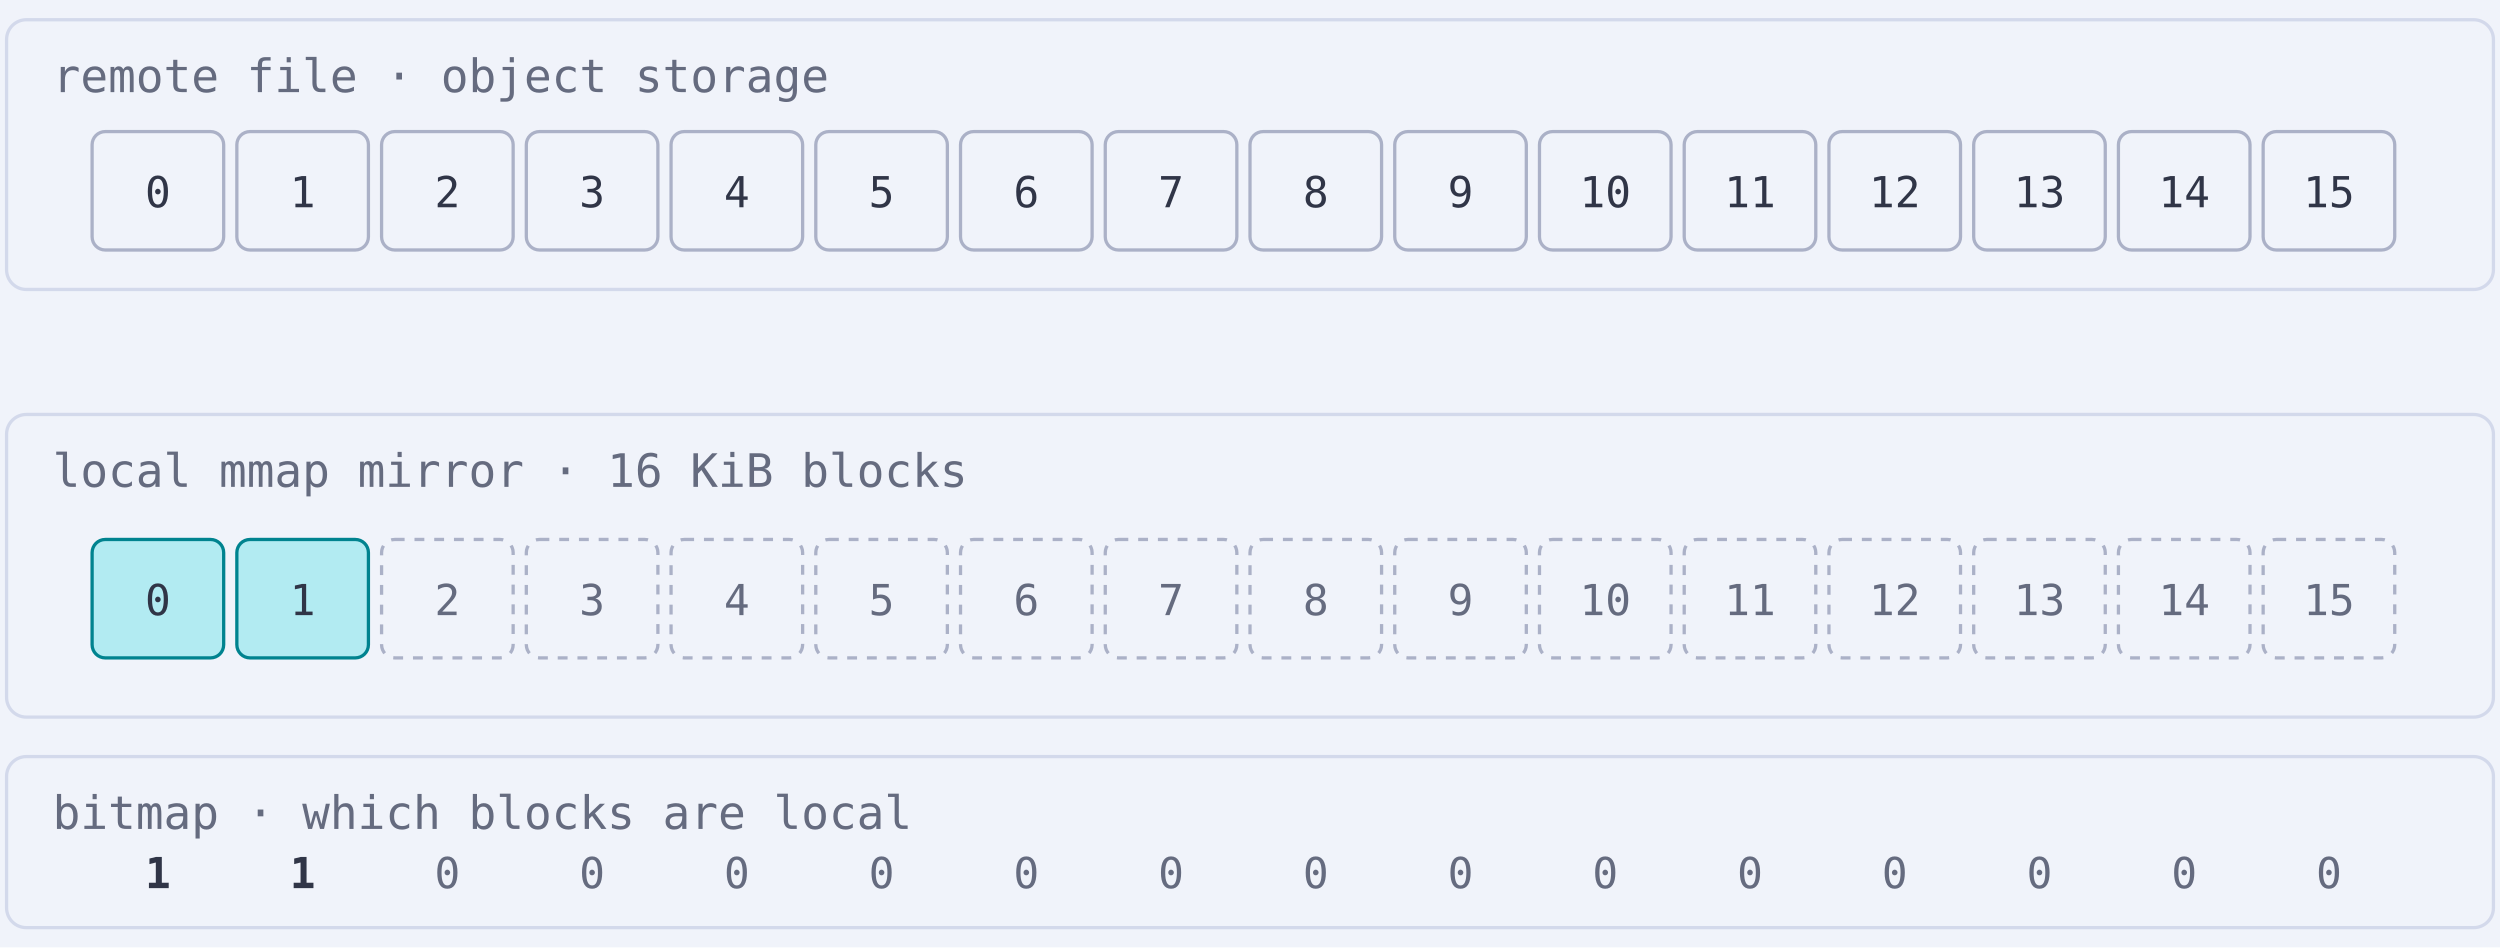
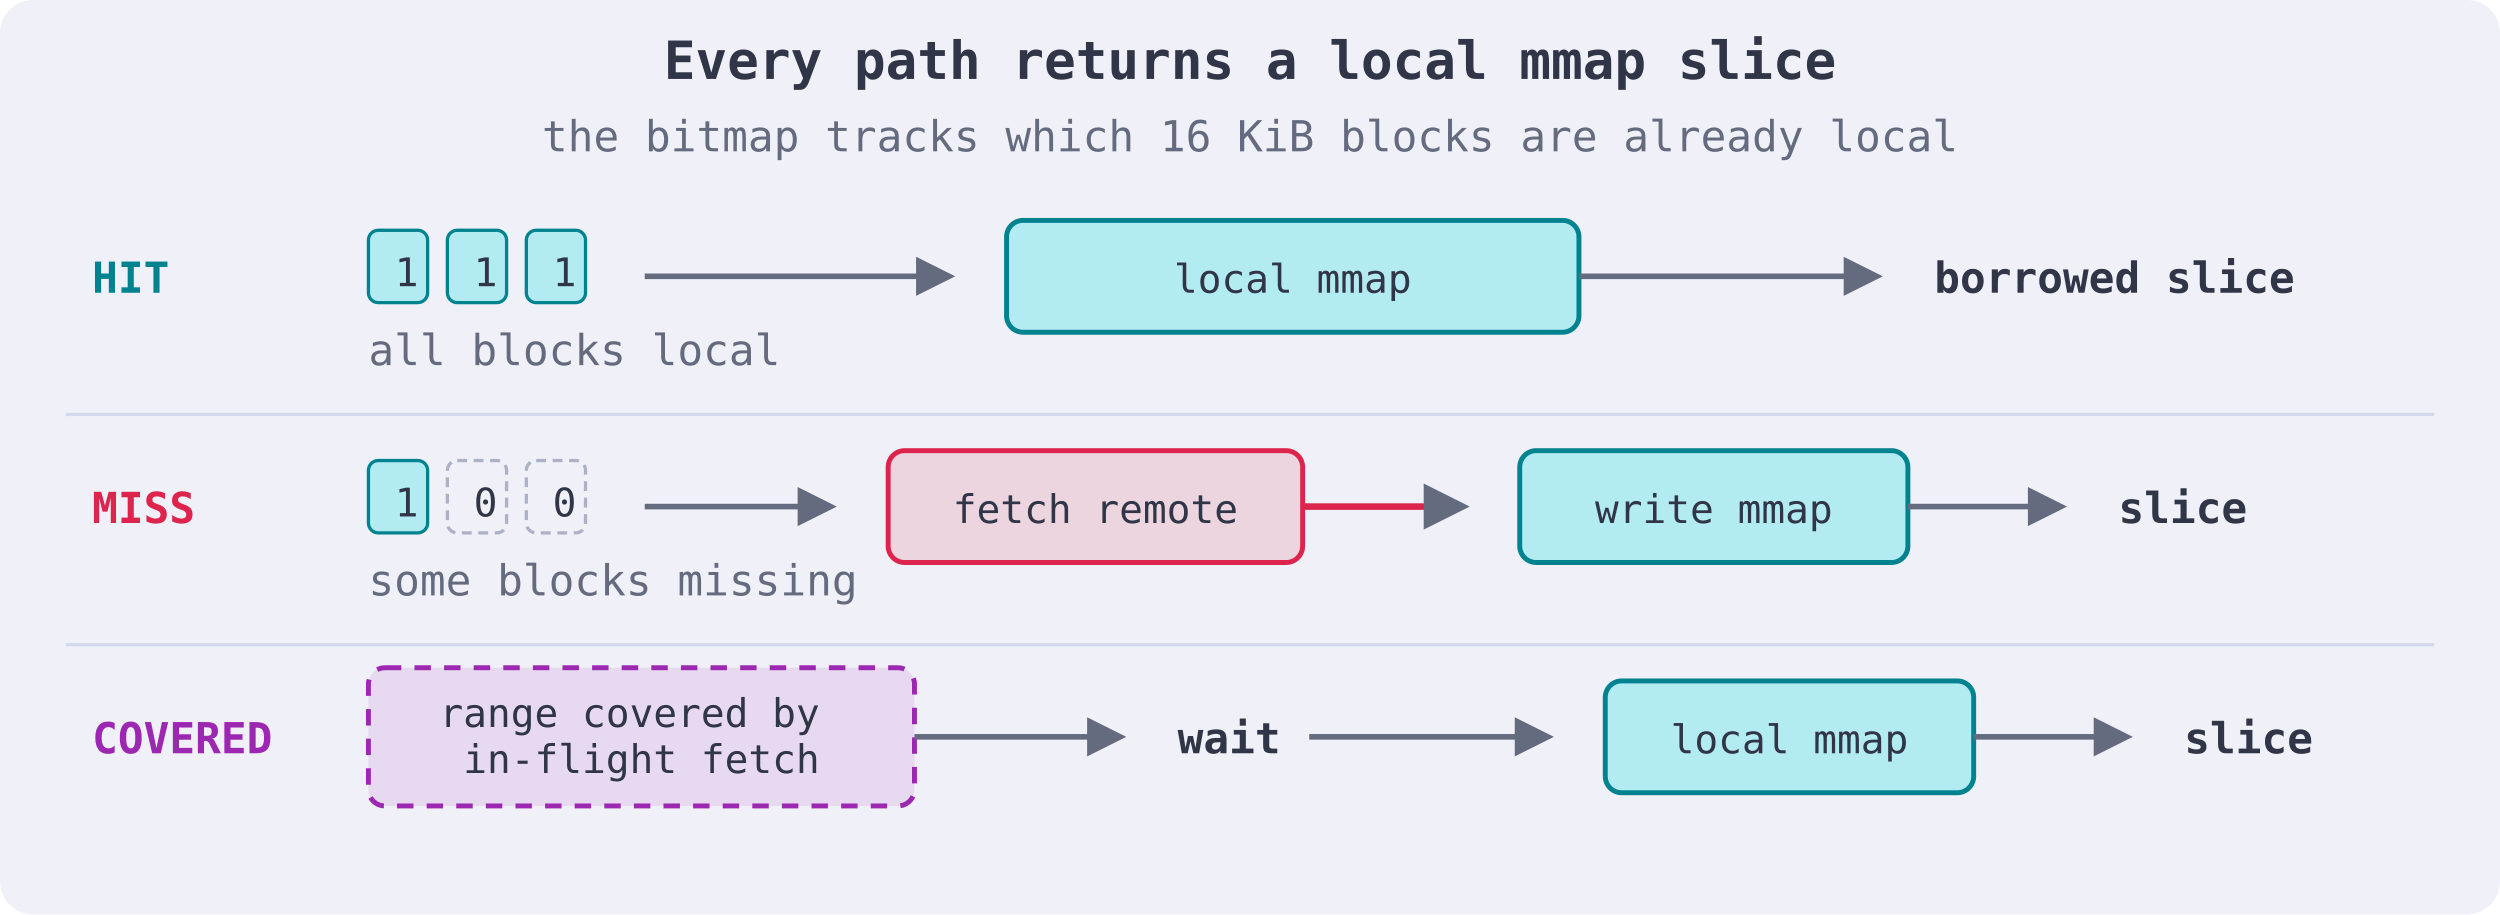
- <svg xmlns="http://www.w3.org/2000/svg" viewBox="0 0 760 288" role="img" aria-labelledby="t d" font-family="'Geist Mono',ui-monospace,SFMono-Regular,Menlo,Consolas,monospace">
-   <rect width="760" height="288" fill="#f0f3fa" />
-   <rect x="2" y="6" width="756" height="82" rx="6" fill="#f0f3fa" stroke="#d3d9eb" />
-   <text x="16" y="28" font-size="14" fill="#656b7f" text-anchor="start" font-weight="400">remote file · object storage</text>
-   <rect x="2" y="126" width="756" height="92" rx="6" fill="#f0f3fa" stroke="#d3d9eb" />
-   <text x="16" y="148" font-size="14" fill="#656b7f" text-anchor="start" font-weight="400">local mmap mirror · 16 KiB blocks</text>
-   <rect x="2" y="230" width="756" height="52" rx="6" fill="#f0f3fa" stroke="#d3d9eb" />
-   <text x="16" y="252" font-size="14" fill="#656b7f" text-anchor="start" font-weight="400">bitmap · which blocks are local</text>
-   <rect x="28" y="40" width="40" height="36" rx="4" fill="#f0f3fa" stroke="#abb1c7" />
-   <text x="48" y="63" font-size="13" fill="#303547" text-anchor="middle" font-weight="400">0</text>
-   <rect x="28" y="164" width="40" height="36" rx="4" fill="#b2ebf2" stroke="#00838f" />
-   <text x="48" y="187" font-size="13" fill="#303547" text-anchor="middle" font-weight="400">0</text>
-   <text x="48" y="270" font-size="13" fill="#303547" text-anchor="middle" font-weight="600">1</text>
-   <rect x="72" y="40" width="40" height="36" rx="4" fill="#f0f3fa" stroke="#abb1c7" />
-   <text x="92" y="63" font-size="13" fill="#303547" text-anchor="middle" font-weight="400">1</text>
-   <rect x="72" y="164" width="40" height="36" rx="4" fill="#b2ebf2" stroke="#00838f" />
-   <text x="92" y="187" font-size="13" fill="#303547" text-anchor="middle" font-weight="400">1</text>
-   <text x="92" y="270" font-size="13" fill="#303547" text-anchor="middle" font-weight="600">1</text>
-   <rect x="116" y="40" width="40" height="36" rx="4" fill="#f0f3fa" stroke="#abb1c7" />
-   <text x="136" y="63" font-size="13" fill="#303547" text-anchor="middle" font-weight="400">2</text>
-   <rect x="116" y="164" width="40" height="36" rx="4" fill="none" stroke="#abb1c7" stroke-dasharray="3 3" />
-   <text x="136" y="187" font-size="13" fill="#656b7f" text-anchor="middle" font-weight="400">2</text>
-   <text x="136" y="270" font-size="13" fill="#656b7f" text-anchor="middle" font-weight="400">0</text>
-   <rect x="160" y="40" width="40" height="36" rx="4" fill="#f0f3fa" stroke="#abb1c7" />
-   <text x="180" y="63" font-size="13" fill="#303547" text-anchor="middle" font-weight="400">3</text>
-   <rect x="160" y="164" width="40" height="36" rx="4" fill="none" stroke="#abb1c7" stroke-dasharray="3 3" />
-   <text x="180" y="187" font-size="13" fill="#656b7f" text-anchor="middle" font-weight="400">3</text>
-   <text x="180" y="270" font-size="13" fill="#656b7f" text-anchor="middle" font-weight="400">0</text>
-   <rect x="204" y="40" width="40" height="36" rx="4" fill="#f0f3fa" stroke="#abb1c7" />
-   <text x="224" y="63" font-size="13" fill="#303547" text-anchor="middle" font-weight="400">4</text>
-   <rect x="204" y="164" width="40" height="36" rx="4" fill="none" stroke="#abb1c7" stroke-dasharray="3 3" />
-   <text x="224" y="187" font-size="13" fill="#656b7f" text-anchor="middle" font-weight="400">4</text>
-   <text x="224" y="270" font-size="13" fill="#656b7f" text-anchor="middle" font-weight="400">0</text>
-   <rect x="248" y="40" width="40" height="36" rx="4" fill="#f0f3fa" stroke="#abb1c7" />
-   <text x="268" y="63" font-size="13" fill="#303547" text-anchor="middle" font-weight="400">5</text>
-   <rect x="248" y="164" width="40" height="36" rx="4" fill="none" stroke="#abb1c7" stroke-dasharray="3 3" />
-   <text x="268" y="187" font-size="13" fill="#656b7f" text-anchor="middle" font-weight="400">5</text>
-   <text x="268" y="270" font-size="13" fill="#656b7f" text-anchor="middle" font-weight="400">0</text>
-   <rect x="292" y="40" width="40" height="36" rx="4" fill="#f0f3fa" stroke="#abb1c7" />
-   <text x="312" y="63" font-size="13" fill="#303547" text-anchor="middle" font-weight="400">6</text>
-   <rect x="292" y="164" width="40" height="36" rx="4" fill="none" stroke="#abb1c7" stroke-dasharray="3 3" />
-   <text x="312" y="187" font-size="13" fill="#656b7f" text-anchor="middle" font-weight="400">6</text>
-   <text x="312" y="270" font-size="13" fill="#656b7f" text-anchor="middle" font-weight="400">0</text>
-   <rect x="336" y="40" width="40" height="36" rx="4" fill="#f0f3fa" stroke="#abb1c7" />
-   <text x="356" y="63" font-size="13" fill="#303547" text-anchor="middle" font-weight="400">7</text>
-   <rect x="336" y="164" width="40" height="36" rx="4" fill="none" stroke="#abb1c7" stroke-dasharray="3 3" />
-   <text x="356" y="187" font-size="13" fill="#656b7f" text-anchor="middle" font-weight="400">7</text>
-   <text x="356" y="270" font-size="13" fill="#656b7f" text-anchor="middle" font-weight="400">0</text>
-   <rect x="380" y="40" width="40" height="36" rx="4" fill="#f0f3fa" stroke="#abb1c7" />
-   <text x="400" y="63" font-size="13" fill="#303547" text-anchor="middle" font-weight="400">8</text>
-   <rect x="380" y="164" width="40" height="36" rx="4" fill="none" stroke="#abb1c7" stroke-dasharray="3 3" />
-   <text x="400" y="187" font-size="13" fill="#656b7f" text-anchor="middle" font-weight="400">8</text>
-   <text x="400" y="270" font-size="13" fill="#656b7f" text-anchor="middle" font-weight="400">0</text>
-   <rect x="424" y="40" width="40" height="36" rx="4" fill="#f0f3fa" stroke="#abb1c7" />
-   <text x="444" y="63" font-size="13" fill="#303547" text-anchor="middle" font-weight="400">9</text>
-   <rect x="424" y="164" width="40" height="36" rx="4" fill="none" stroke="#abb1c7" stroke-dasharray="3 3" />
-   <text x="444" y="187" font-size="13" fill="#656b7f" text-anchor="middle" font-weight="400">9</text>
-   <text x="444" y="270" font-size="13" fill="#656b7f" text-anchor="middle" font-weight="400">0</text>
-   <rect x="468" y="40" width="40" height="36" rx="4" fill="#f0f3fa" stroke="#abb1c7" />
-   <text x="488" y="63" font-size="13" fill="#303547" text-anchor="middle" font-weight="400">10</text>
-   <rect x="468" y="164" width="40" height="36" rx="4" fill="none" stroke="#abb1c7" stroke-dasharray="3 3" />
-   <text x="488" y="187" font-size="13" fill="#656b7f" text-anchor="middle" font-weight="400">10</text>
-   <text x="488" y="270" font-size="13" fill="#656b7f" text-anchor="middle" font-weight="400">0</text>
-   <rect x="512" y="40" width="40" height="36" rx="4" fill="#f0f3fa" stroke="#abb1c7" />
-   <text x="532" y="63" font-size="13" fill="#303547" text-anchor="middle" font-weight="400">11</text>
-   <rect x="512" y="164" width="40" height="36" rx="4" fill="none" stroke="#abb1c7" stroke-dasharray="3 3" />
-   <text x="532" y="187" font-size="13" fill="#656b7f" text-anchor="middle" font-weight="400">11</text>
-   <text x="532" y="270" font-size="13" fill="#656b7f" text-anchor="middle" font-weight="400">0</text>
-   <rect x="556" y="40" width="40" height="36" rx="4" fill="#f0f3fa" stroke="#abb1c7" />
-   <text x="576" y="63" font-size="13" fill="#303547" text-anchor="middle" font-weight="400">12</text>
-   <rect x="556" y="164" width="40" height="36" rx="4" fill="none" stroke="#abb1c7" stroke-dasharray="3 3" />
-   <text x="576" y="187" font-size="13" fill="#656b7f" text-anchor="middle" font-weight="400">12</text>
-   <text x="576" y="270" font-size="13" fill="#656b7f" text-anchor="middle" font-weight="400">0</text>
-   <rect x="600" y="40" width="40" height="36" rx="4" fill="#f0f3fa" stroke="#abb1c7" />
-   <text x="620" y="63" font-size="13" fill="#303547" text-anchor="middle" font-weight="400">13</text>
-   <rect x="600" y="164" width="40" height="36" rx="4" fill="none" stroke="#abb1c7" stroke-dasharray="3 3" />
-   <text x="620" y="187" font-size="13" fill="#656b7f" text-anchor="middle" font-weight="400">13</text>
-   <text x="620" y="270" font-size="13" fill="#656b7f" text-anchor="middle" font-weight="400">0</text>
-   <rect x="644" y="40" width="40" height="36" rx="4" fill="#f0f3fa" stroke="#abb1c7" />
-   <text x="664" y="63" font-size="13" fill="#303547" text-anchor="middle" font-weight="400">14</text>
-   <rect x="644" y="164" width="40" height="36" rx="4" fill="none" stroke="#abb1c7" stroke-dasharray="3 3" />
-   <text x="664" y="187" font-size="13" fill="#656b7f" text-anchor="middle" font-weight="400">14</text>
-   <text x="664" y="270" font-size="13" fill="#656b7f" text-anchor="middle" font-weight="400">0</text>
-   <rect x="688" y="40" width="40" height="36" rx="4" fill="#f0f3fa" stroke="#abb1c7" />
-   <text x="708" y="63" font-size="13" fill="#303547" text-anchor="middle" font-weight="400">15</text>
-   <rect x="688" y="164" width="40" height="36" rx="4" fill="none" stroke="#abb1c7" stroke-dasharray="3 3" />
-   <text x="708" y="187" font-size="13" fill="#656b7f" text-anchor="middle" font-weight="400">15</text>
-   <text x="708" y="270" font-size="13" fill="#656b7f" text-anchor="middle" font-weight="400">0</text>
+ <svg xmlns="http://www.w3.org/2000/svg" viewBox="0 0 760 278" role="img" aria-labelledby="d" font-family="'Geist Mono',ui-monospace,SFMono-Regular,Menlo,Consolas,monospace">
+   <defs>
+     <marker id="a" viewBox="0 0 10 10" refX="8" refY="5" markerWidth="7" markerHeight="7" orient="auto">
+       <path d="M0 0L10 5L0 10Z" fill="#656b7f" />
+     </marker>
+   </defs>
+   <rect width="760" height="278" rx="10" fill="#f0f1f8" />
+   <text x="380" y="24" text-anchor="middle" font-size="16" font-weight="600" fill="#303547">Every path returns a local mmap slice</text>
+   <text x="380" y="46" text-anchor="middle" font-size="13" fill="#656b7f">the bitmap tracks which 16 KiB blocks are already local</text>
+   <text x="28" y="89" font-size="13" font-weight="700" fill="#00838f">HIT</text>
+   <g transform="translate(112 70)" font-size="12" fill="#303547">
+     <g fill="#b2ebf2" stroke="#00838f">
+       <rect width="18" height="22" rx="3" />
+       <rect x="24" width="18" height="22" rx="3" />
+       <rect x="48" width="18" height="22" rx="3" />
+     </g>
+     <text x="8" y="17">1</text>
+     <text x="32" y="17">1</text>
+     <text x="56" y="17">1</text>
+   </g>
+   <text x="112" y="111" font-size="13" fill="#656b7f">all blocks local</text>
+   <path d="M196 84H288" fill="none" stroke="#656b7f" stroke-width="1.7" marker-end="url(#a)" />
+   <g transform="translate(306 67)">
+     <rect width="174" height="34" rx="5" fill="#b2ebf2" stroke="#00838f" stroke-width="1.5" />
+     <text x="87" y="22" text-anchor="middle" font-size="12" fill="#303547">local mmap</text>
+   </g>
+   <path d="M480 84H570" fill="none" stroke="#656b7f" stroke-width="1.7" marker-end="url(#a)" />
+   <text x="588" y="89" font-size="13" font-weight="600" fill="#303547">borrowed slice</text>
+   <line x1="20" y1="126" x2="740" y2="126" stroke="#d3d9eb" />
+   <text x="28" y="159" font-size="13" font-weight="700" fill="#dc244c">MISS</text>
+   <g transform="translate(112 140)" font-size="12" fill="#303547">
+     <rect width="18" height="22" rx="3" fill="#b2ebf2" stroke="#00838f" />
+     <g fill="none" stroke="#abb1c7" stroke-dasharray="3 2">
+       <rect x="24" width="18" height="22" rx="3" />
+       <rect x="48" width="18" height="22" rx="3" />
+     </g>
+     <text x="8" y="17">1</text>
+     <text x="32" y="17">0</text>
+     <text x="56" y="17">0</text>
+   </g>
+   <text x="112" y="181" font-size="13" fill="#656b7f">some blocks missing</text>
+   <path d="M196 154H252" fill="none" stroke="#656b7f" stroke-width="1.7" marker-end="url(#a)" />
+   <g transform="translate(270 137)">
+     <rect width="126" height="34" rx="5" fill="#dc244c" fill-opacity=".14" stroke="#dc244c" stroke-width="1.5" />
+     <text x="63" y="22" text-anchor="middle" font-size="12" fill="#303547">fetch remote</text>
+   </g>
+   <path d="M396 154H444" fill="none" stroke="#dc244c" stroke-width="2" marker-end="url(#a)" />
+   <g transform="translate(462 137)">
+     <rect width="118" height="34" rx="5" fill="#b2ebf2" stroke="#00838f" stroke-width="1.5" />
+     <text x="59" y="22" text-anchor="middle" font-size="12" fill="#303547">write mmap</text>
+   </g>
+   <path d="M580 154H626" fill="none" stroke="#656b7f" stroke-width="1.7" marker-end="url(#a)" />
+   <text x="644" y="159" font-size="13" font-weight="600" fill="#303547">slice</text>
+   <line x1="20" y1="196" x2="740" y2="196" stroke="#d3d9eb" />
+   <text x="28" y="229" font-size="13" font-weight="700" fill="#9c27b0">COVERED</text>
+   <g transform="translate(112 203)">
+     <rect width="166" height="42" rx="5" fill="#9c27b0" fill-opacity=".12" stroke="#9c27b0" stroke-width="1.5" stroke-dasharray="5 4" />
+     <text x="83" y="18" text-anchor="middle" font-size="12" fill="#303547">
+       <tspan x="83">range covered by</tspan>
+       <tspan x="83" dy="14">in-flight fetch</tspan>
+     </text>
+   </g>
+   <path d="M278 224H340" fill="none" stroke="#656b7f" stroke-width="1.7" marker-end="url(#a)" />
+   <text x="358" y="229" font-size="13" font-weight="600" fill="#303547">wait</text>
+   <path d="M398 224H470" fill="none" stroke="#656b7f" stroke-width="1.7" marker-end="url(#a)" />
+   <g transform="translate(488 207)">
+     <rect width="112" height="34" rx="5" fill="#b2ebf2" stroke="#00838f" stroke-width="1.5" />
+     <text x="56" y="22" text-anchor="middle" font-size="12" fill="#303547">local mmap</text>
+   </g>
+   <path d="M600 224H646" fill="none" stroke="#656b7f" stroke-width="1.7" marker-end="url(#a)" />
+   <text x="664" y="229" font-size="13" font-weight="600" fill="#303547">slice</text>
</svg>
